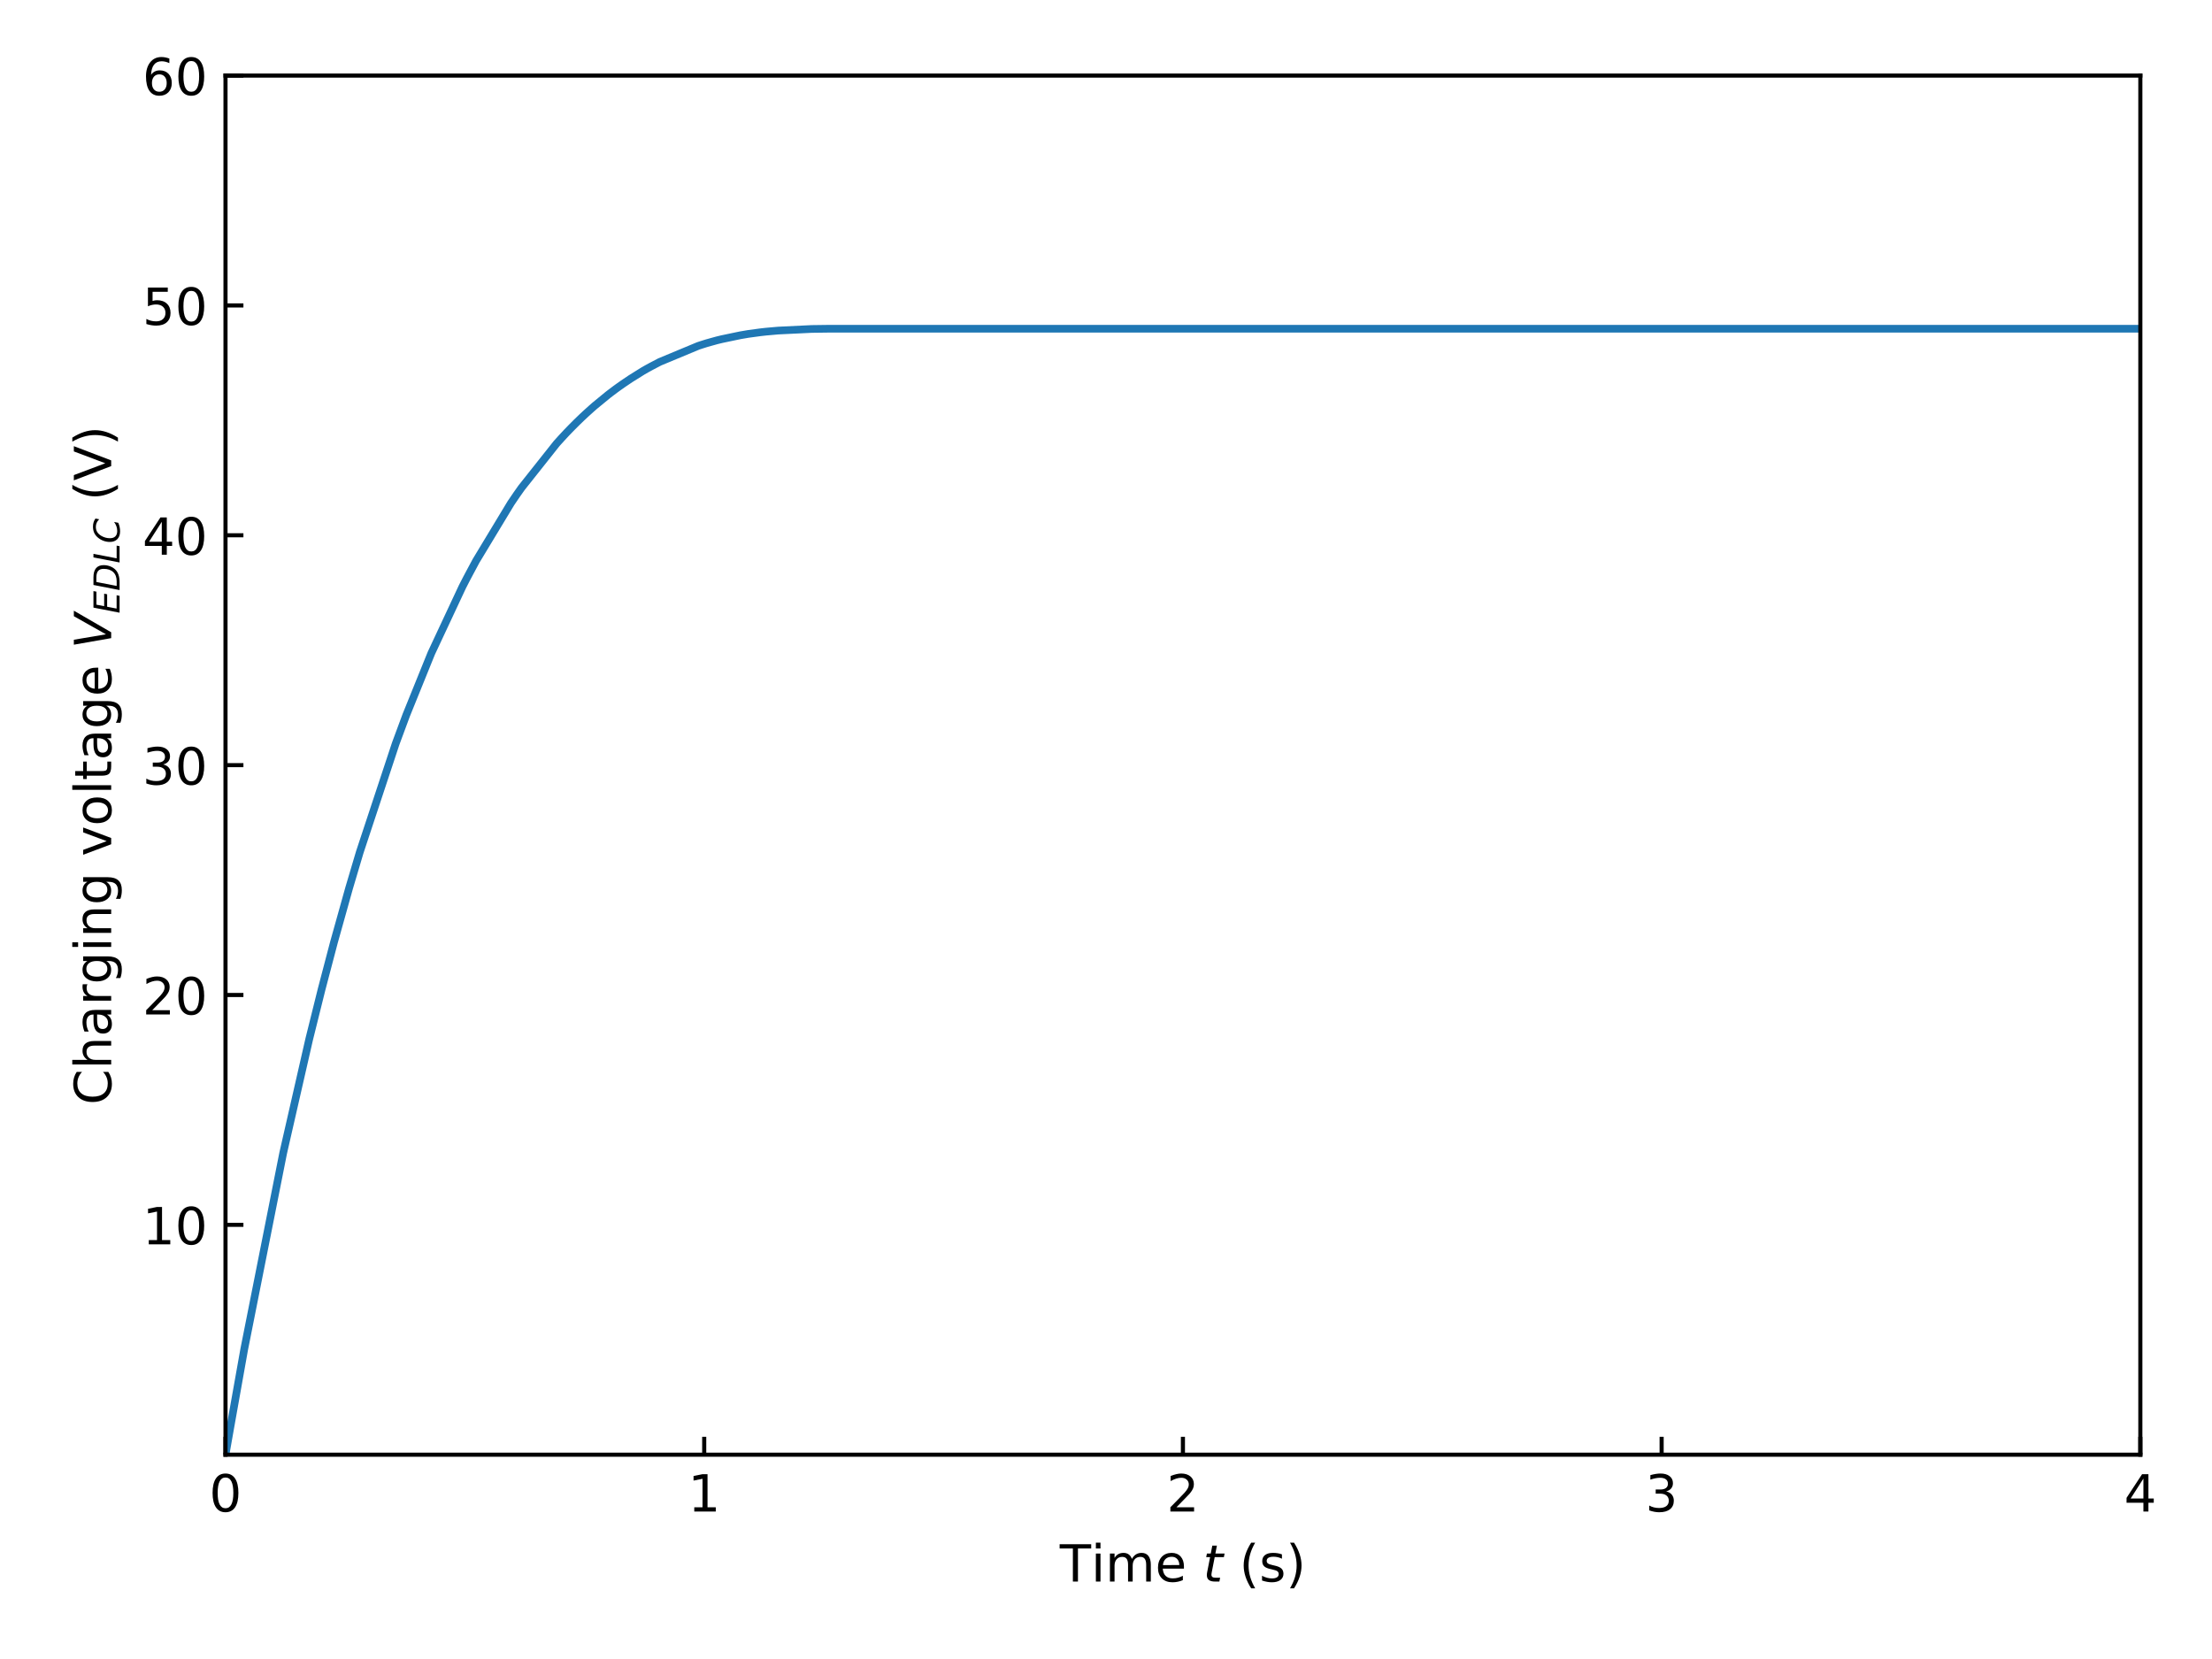
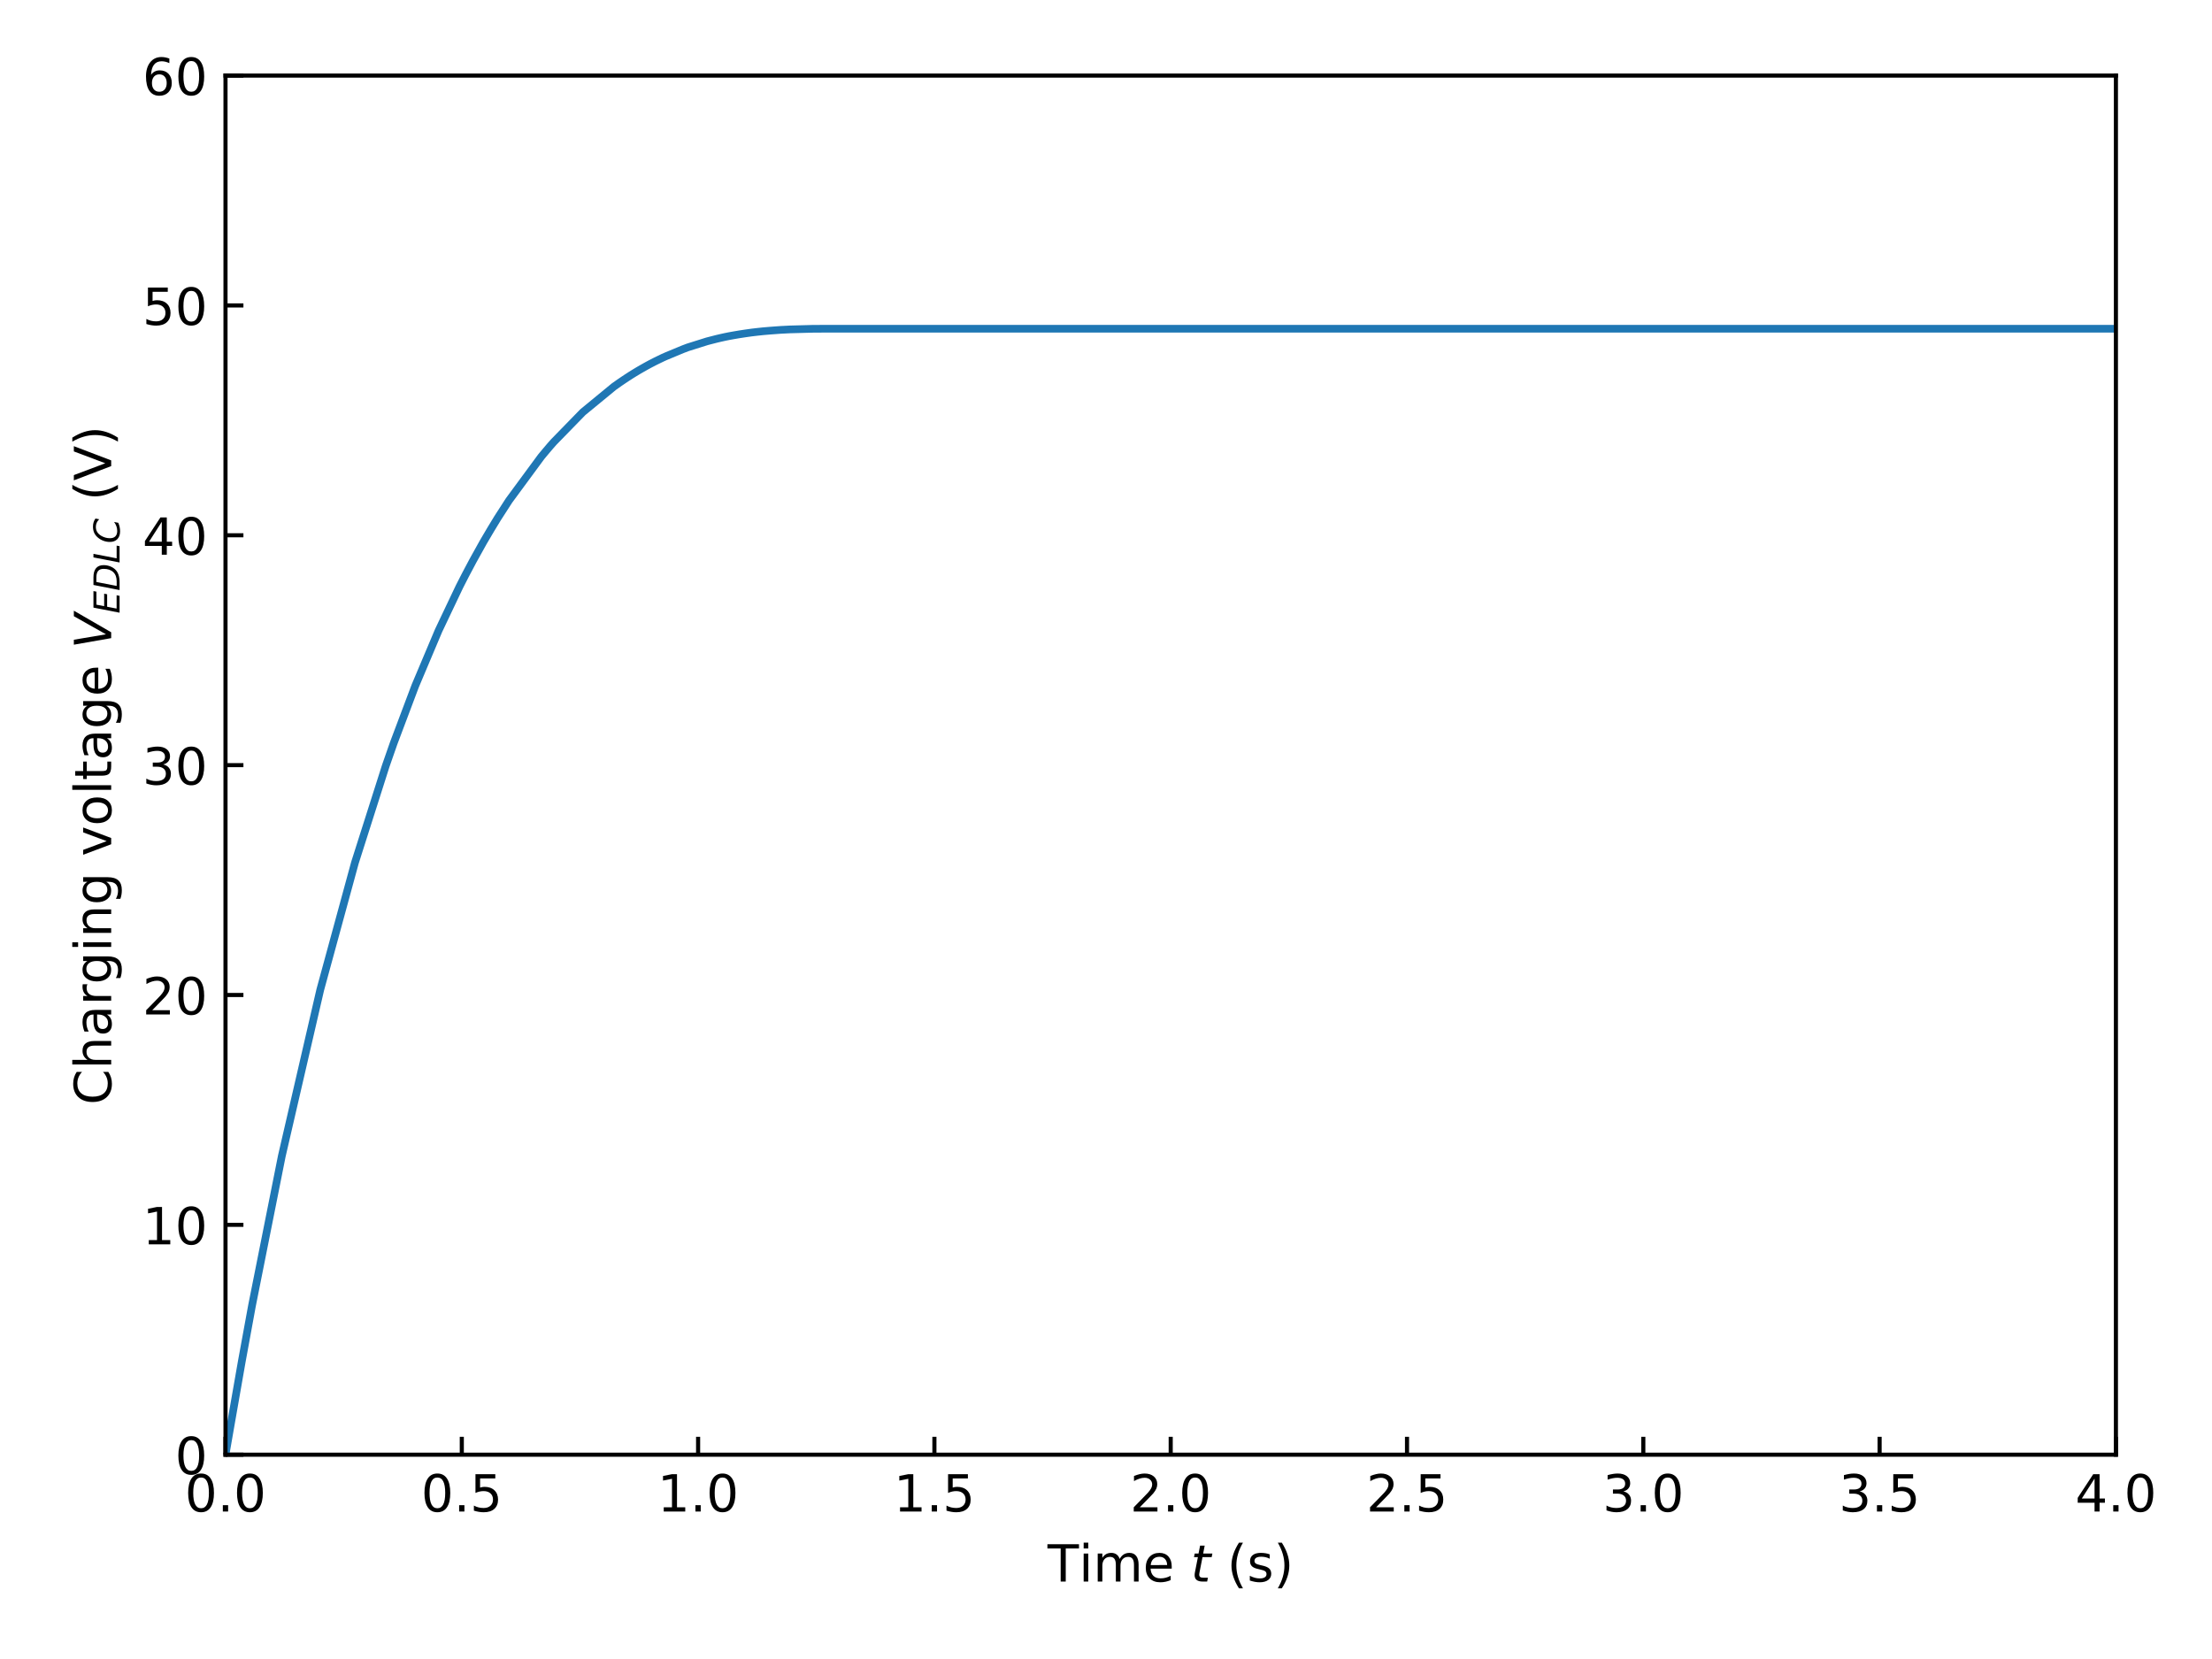
<svg xmlns="http://www.w3.org/2000/svg" xmlns:xlink="http://www.w3.org/1999/xlink" width="432pt" height="324pt" viewBox="0 0 432 324" version="1.1">
  <defs>
    <style type="text/css">*{stroke-linejoin: round; stroke-linecap: butt}</style>
  </defs>
  <g id="figure_1">
    <g id="patch_1">
      <path d="M 0 324  L 432 324  L 432 0  L 0 0  z " style="fill: #ffffff" />
    </g>
    <g id="axes_1">
      <g id="patch_2">
-         <path d="M 44.04 284.1  L 418.005 284.1  L 418.005 14.76  L 44.04 14.76  z " style="fill: #ffffff" />
+         <path d="M 44.04 284.1  L 413.235 284.1  L 413.235 14.76  L 44.04 14.76  z " style="fill: #ffffff" />
      </g>
      <g id="matplotlib.axis_1">
        <g id="xtick_1">
          <g id="line2d_1">
            <defs>
-               <path id="md16007b152" d="M 0 0  L 0 -3.5  " style="stroke: #000000; stroke-width: 0.8" />
+               <path id="m2d37b5996a" d="M 0 0  L 0 -3.5  " style="stroke: #000000; stroke-width: 0.8" />
            </defs>
            <g>
-               <use xlink:href="#md16007b152" x="44.04" y="284.1" style="stroke: #000000; stroke-width: 0.8" />
+               <use xlink:href="#m2d37b5996a" x="44.04" y="284.1" style="stroke: #000000; stroke-width: 0.8" />
            </g>
          </g>
          <g id="text_1">
-             <g transform="translate(40.85875 295.1984) scale(0.1 -0.1)">
+             <g transform="translate(36.08844 295.1984) scale(0.1 -0.1)">
              <defs>
                <path id="DejaVuSans-30" d="M 2034 4250  Q 1547 4250 1301 3770  Q 1056 3291 1056 2328  Q 1056 1369 1301 889  Q 1547 409 2034 409  Q 2525 409 2770 889  Q 3016 1369 3016 2328  Q 3016 3291 2770 3770  Q 2525 4250 2034 4250  z M 2034 4750  Q 2819 4750 3233 4129  Q 3647 3509 3647 2328  Q 3647 1150 3233 529  Q 2819 -91 2034 -91  Q 1250 -91 836 529  Q 422 1150 422 2328  Q 422 3509 836 4129  Q 1250 4750 2034 4750  z " transform="scale(0.015625)" />
+                 <path id="DejaVuSans-2e" d="M 684 794  L 1344 794  L 1344 0  L 684 0  L 684 794  z " transform="scale(0.015625)" />
              </defs>
              <use xlink:href="#DejaVuSans-30" />
+               <use xlink:href="#DejaVuSans-2e" transform="translate(63.62305 0)" />
+               <use xlink:href="#DejaVuSans-30" transform="translate(95.41016 0)" />
            </g>
          </g>
        </g>
        <g id="xtick_2">
          <g id="line2d_2">
            <g>
-               <use xlink:href="#md16007b152" x="137.531" y="284.1" style="stroke: #000000; stroke-width: 0.8" />
+               <use xlink:href="#m2d37b5996a" x="90.189" y="284.1" style="stroke: #000000; stroke-width: 0.8" />
            </g>
          </g>
          <g id="text_2">
-             <g transform="translate(134.35 295.1984) scale(0.1 -0.1)">
-               <defs>
-                 <path id="DejaVuSans-31" d="M 794 531  L 1825 531  L 1825 4091  L 703 3866  L 703 4441  L 1819 4666  L 2450 4666  L 2450 531  L 3481 531  L 3481 0  L 794 0  L 794 531  z " transform="scale(0.015625)" />
-               </defs>
-               <use xlink:href="#DejaVuSans-31" />
+             <g transform="translate(82.23781 295.1984) scale(0.1 -0.1)">
+               <defs>
+                 <path id="DejaVuSans-35" d="M 691 4666  L 3169 4666  L 3169 4134  L 1269 4134  L 1269 2991  Q 1406 3038 1543 3061  Q 1681 3084 1819 3084  Q 2600 3084 3056 2656  Q 3513 2228 3513 1497  Q 3513 744 3044 326  Q 2575 -91 1722 -91  Q 1428 -91 1123 -41  Q 819 9 494 109  L 494 744  Q 775 591 1075 516  Q 1375 441 1709 441  Q 2250 441 2565 725  Q 2881 1009 2881 1497  Q 2881 1984 2565 2268  Q 2250 2553 1709 2553  Q 1456 2553 1204 2497  Q 953 2441 691 2322  L 691 4666  z " transform="scale(0.015625)" />
+               </defs>
+               <use xlink:href="#DejaVuSans-30" />
+               <use xlink:href="#DejaVuSans-2e" transform="translate(63.62305 0)" />
+               <use xlink:href="#DejaVuSans-35" transform="translate(95.41016 0)" />
            </g>
          </g>
        </g>
        <g id="xtick_3">
          <g id="line2d_3">
            <g>
-               <use xlink:href="#md16007b152" x="231.023" y="284.1" style="stroke: #000000; stroke-width: 0.8" />
+               <use xlink:href="#m2d37b5996a" x="136.339" y="284.1" style="stroke: #000000; stroke-width: 0.8" />
            </g>
          </g>
          <g id="text_3">
-             <g transform="translate(227.8413 295.1984) scale(0.1 -0.1)">
-               <defs>
-                 <path id="DejaVuSans-32" d="M 1228 531  L 3431 531  L 3431 0  L 469 0  L 469 531  Q 828 903 1448 1529  Q 2069 2156 2228 2338  Q 2531 2678 2651 2914  Q 2772 3150 2772 3378  Q 2772 3750 2511 3984  Q 2250 4219 1831 4219  Q 1534 4219 1204 4116  Q 875 4013 500 3803  L 500 4441  Q 881 4594 1212 4672  Q 1544 4750 1819 4750  Q 2544 4750 2975 4387  Q 3406 4025 3406 3419  Q 3406 3131 3298 2873  Q 3191 2616 2906 2266  Q 2828 2175 2409 1742  Q 1991 1309 1228 531  z " transform="scale(0.015625)" />
-               </defs>
-               <use xlink:href="#DejaVuSans-32" />
+             <g transform="translate(128.3872 295.1984) scale(0.1 -0.1)">
+               <defs>
+                 <path id="DejaVuSans-31" d="M 794 531  L 1825 531  L 1825 4091  L 703 3866  L 703 4441  L 1819 4666  L 2450 4666  L 2450 531  L 3481 531  L 3481 0  L 794 0  L 794 531  z " transform="scale(0.015625)" />
+               </defs>
+               <use xlink:href="#DejaVuSans-31" />
+               <use xlink:href="#DejaVuSans-2e" transform="translate(63.62305 0)" />
+               <use xlink:href="#DejaVuSans-30" transform="translate(95.41016 0)" />
            </g>
          </g>
        </g>
        <g id="xtick_4">
          <g id="line2d_4">
            <g>
-               <use xlink:href="#md16007b152" x="324.514" y="284.1" style="stroke: #000000; stroke-width: 0.8" />
+               <use xlink:href="#m2d37b5996a" x="182.488" y="284.1" style="stroke: #000000; stroke-width: 0.8" />
            </g>
          </g>
          <g id="text_4">
-             <g transform="translate(321.3325 295.1984) scale(0.1 -0.1)">
-               <defs>
-                 <path id="DejaVuSans-33" d="M 2597 2516  Q 3050 2419 3304 2112  Q 3559 1806 3559 1356  Q 3559 666 3084 287  Q 2609 -91 1734 -91  Q 1441 -91 1130 -33  Q 819 25 488 141  L 488 750  Q 750 597 1062 519  Q 1375 441 1716 441  Q 2309 441 2620 675  Q 2931 909 2931 1356  Q 2931 1769 2642 2001  Q 2353 2234 1838 2234  L 1294 2234  L 1294 2753  L 1863 2753  Q 2328 2753 2575 2939  Q 2822 3125 2822 3475  Q 2822 3834 2567 4026  Q 2313 4219 1838 4219  Q 1578 4219 1281 4162  Q 984 4106 628 3988  L 628 4550  Q 988 4650 1302 4700  Q 1616 4750 1894 4750  Q 2613 4750 3031 4423  Q 3450 4097 3450 3541  Q 3450 3153 3228 2886  Q 3006 2619 2597 2516  z " transform="scale(0.015625)" />
-               </defs>
-               <use xlink:href="#DejaVuSans-33" />
+             <g transform="translate(174.5366 295.1984) scale(0.1 -0.1)">
+               <use xlink:href="#DejaVuSans-31" />
+               <use xlink:href="#DejaVuSans-2e" transform="translate(63.62305 0)" />
+               <use xlink:href="#DejaVuSans-35" transform="translate(95.41016 0)" />
            </g>
          </g>
        </g>
        <g id="xtick_5">
          <g id="line2d_5">
            <g>
-               <use xlink:href="#md16007b152" x="418.005" y="284.1" style="stroke: #000000; stroke-width: 0.8" />
+               <use xlink:href="#m2d37b5996a" x="228.637" y="284.1" style="stroke: #000000; stroke-width: 0.8" />
            </g>
          </g>
          <g id="text_5">
-             <g transform="translate(414.8238 295.1984) scale(0.1 -0.1)">
+             <g transform="translate(220.6859 295.1984) scale(0.1 -0.1)">
+               <defs>
+                 <path id="DejaVuSans-32" d="M 1228 531  L 3431 531  L 3431 0  L 469 0  L 469 531  Q 828 903 1448 1529  Q 2069 2156 2228 2338  Q 2531 2678 2651 2914  Q 2772 3150 2772 3378  Q 2772 3750 2511 3984  Q 2250 4219 1831 4219  Q 1534 4219 1204 4116  Q 875 4013 500 3803  L 500 4441  Q 881 4594 1212 4672  Q 1544 4750 1819 4750  Q 2544 4750 2975 4387  Q 3406 4025 3406 3419  Q 3406 3131 3298 2873  Q 3191 2616 2906 2266  Q 2828 2175 2409 1742  Q 1991 1309 1228 531  z " transform="scale(0.015625)" />
+               </defs>
+               <use xlink:href="#DejaVuSans-32" />
+               <use xlink:href="#DejaVuSans-2e" transform="translate(63.62305 0)" />
+               <use xlink:href="#DejaVuSans-30" transform="translate(95.41016 0)" />
+             </g>
+           </g>
+         </g>
+         <g id="xtick_6">
+           <g id="line2d_6">
+             <g>
+               <use xlink:href="#m2d37b5996a" x="274.787" y="284.1" style="stroke: #000000; stroke-width: 0.8" />
+             </g>
+           </g>
+           <g id="text_6">
+             <g transform="translate(266.8353 295.1984) scale(0.1 -0.1)">
+               <use xlink:href="#DejaVuSans-32" />
+               <use xlink:href="#DejaVuSans-2e" transform="translate(63.62305 0)" />
+               <use xlink:href="#DejaVuSans-35" transform="translate(95.41016 0)" />
+             </g>
+           </g>
+         </g>
+         <g id="xtick_7">
+           <g id="line2d_7">
+             <g>
+               <use xlink:href="#m2d37b5996a" x="320.936" y="284.1" style="stroke: #000000; stroke-width: 0.8" />
+             </g>
+           </g>
+           <g id="text_7">
+             <g transform="translate(312.9847 295.1984) scale(0.1 -0.1)">
+               <defs>
+                 <path id="DejaVuSans-33" d="M 2597 2516  Q 3050 2419 3304 2112  Q 3559 1806 3559 1356  Q 3559 666 3084 287  Q 2609 -91 1734 -91  Q 1441 -91 1130 -33  Q 819 25 488 141  L 488 750  Q 750 597 1062 519  Q 1375 441 1716 441  Q 2309 441 2620 675  Q 2931 909 2931 1356  Q 2931 1769 2642 2001  Q 2353 2234 1838 2234  L 1294 2234  L 1294 2753  L 1863 2753  Q 2328 2753 2575 2939  Q 2822 3125 2822 3475  Q 2822 3834 2567 4026  Q 2313 4219 1838 4219  Q 1578 4219 1281 4162  Q 984 4106 628 3988  L 628 4550  Q 988 4650 1302 4700  Q 1616 4750 1894 4750  Q 2613 4750 3031 4423  Q 3450 4097 3450 3541  Q 3450 3153 3228 2886  Q 3006 2619 2597 2516  z " transform="scale(0.015625)" />
+               </defs>
+               <use xlink:href="#DejaVuSans-33" />
+               <use xlink:href="#DejaVuSans-2e" transform="translate(63.62305 0)" />
+               <use xlink:href="#DejaVuSans-30" transform="translate(95.41016 0)" />
+             </g>
+           </g>
+         </g>
+         <g id="xtick_8">
+           <g id="line2d_8">
+             <g>
+               <use xlink:href="#m2d37b5996a" x="367.086" y="284.1" style="stroke: #000000; stroke-width: 0.8" />
+             </g>
+           </g>
+           <g id="text_8">
+             <g transform="translate(359.1341 295.1984) scale(0.1 -0.1)">
+               <use xlink:href="#DejaVuSans-33" />
+               <use xlink:href="#DejaVuSans-2e" transform="translate(63.62305 0)" />
+               <use xlink:href="#DejaVuSans-35" transform="translate(95.41016 0)" />
+             </g>
+           </g>
+         </g>
+         <g id="xtick_9">
+           <g id="line2d_9">
+             <g>
+               <use xlink:href="#m2d37b5996a" x="413.235" y="284.1" style="stroke: #000000; stroke-width: 0.8" />
+             </g>
+           </g>
+           <g id="text_9">
+             <g transform="translate(405.2834 295.1984) scale(0.1 -0.1)">
              <defs>
                <path id="DejaVuSans-34" d="M 2419 4116  L 825 1625  L 2419 1625  L 2419 4116  z M 2253 4666  L 3047 4666  L 3047 1625  L 3713 1625  L 3713 1100  L 3047 1100  L 3047 0  L 2419 0  L 2419 1100  L 313 1100  L 313 1709  L 2253 4666  z " transform="scale(0.015625)" />
              </defs>
              <use xlink:href="#DejaVuSans-34" />
-             </g>
-           </g>
-         </g>
-         <g id="text_6">
-           <g transform="translate(206.9725 308.8766) scale(0.1 -0.1)">
+               <use xlink:href="#DejaVuSans-2e" transform="translate(63.62305 0)" />
+               <use xlink:href="#DejaVuSans-30" transform="translate(95.41016 0)" />
+             </g>
+           </g>
+         </g>
+         <g id="text_10">
+           <g transform="translate(204.5875 308.8766) scale(0.1 -0.1)">
            <defs>
              <path id="DejaVuSans-54" d="M -19 4666  L 3928 4666  L 3928 4134  L 2272 4134  L 2272 0  L 1638 0  L 1638 4134  L -19 4134  L -19 4666  z " transform="scale(0.015625)" />
              <path id="DejaVuSans-69" d="M 603 3500  L 1178 3500  L 1178 0  L 603 0  L 603 3500  z M 603 4863  L 1178 4863  L 1178 4134  L 603 4134  L 603 4863  z " transform="scale(0.015625)" />
              <path id="DejaVuSans-6d" d="M 3328 2828  Q 3544 3216 3844 3400  Q 4144 3584 4550 3584  Q 5097 3584 5394 3201  Q 5691 2819 5691 2113  L 5691 0  L 5113 0  L 5113 2094  Q 5113 2597 4934 2840  Q 4756 3084 4391 3084  Q 3944 3084 3684 2787  Q 3425 2491 3425 1978  L 3425 0  L 2847 0  L 2847 2094  Q 2847 2600 2669 2842  Q 2491 3084 2119 3084  Q 1678 3084 1418 2786  Q 1159 2488 1159 1978  L 1159 0  L 581 0  L 581 3500  L 1159 3500  L 1159 2956  Q 1356 3278 1631 3431  Q 1906 3584 2284 3584  Q 2666 3584 2933 3390  Q 3200 3197 3328 2828  z " transform="scale(0.015625)" />
              <path id="DejaVuSans-65" d="M 3597 1894  L 3597 1613  L 953 1613  Q 991 1019 1311 708  Q 1631 397 2203 397  Q 2534 397 2845 478  Q 3156 559 3463 722  L 3463 178  Q 3153 47 2828 -22  Q 2503 -91 2169 -91  Q 1331 -91 842 396  Q 353 884 353 1716  Q 353 2575 817 3079  Q 1281 3584 2069 3584  Q 2775 3584 3186 3129  Q 3597 2675 3597 1894  z M 3022 2063  Q 3016 2534 2758 2815  Q 2500 3097 2075 3097  Q 1594 3097 1305 2825  Q 1016 2553 972 2059  L 3022 2063  z " transform="scale(0.015625)" />
              <path id="DejaVuSans-20" transform="scale(0.015625)" />
              <path id="DejaVuSans-Oblique-74" d="M 2706 3500  L 2619 3053  L 1472 3053  L 1100 1153  Q 1081 1047 1072 975  Q 1063 903 1063 863  Q 1063 663 1183 572  Q 1303 481 1569 481  L 2150 481  L 2053 0  L 1503 0  Q 991 0 739 200  Q 488 400 488 806  Q 488 878 497 964  Q 506 1050 525 1153  L 897 3053  L 409 3053  L 500 3500  L 978 3500  L 1172 4494  L 1747 4494  L 1556 3500  L 2706 3500  z " transform="scale(0.015625)" />
              <path id="DejaVuSans-28" d="M 1984 4856  Q 1566 4138 1362 3434  Q 1159 2731 1159 2009  Q 1159 1288 1364 580  Q 1569 -128 1984 -844  L 1484 -844  Q 1016 -109 783 600  Q 550 1309 550 2009  Q 550 2706 781 3412  Q 1013 4119 1484 4856  L 1984 4856  z " transform="scale(0.015625)" />
              <path id="DejaVuSans-73" d="M 2834 3397  L 2834 2853  Q 2591 2978 2328 3040  Q 2066 3103 1784 3103  Q 1356 3103 1142 2972  Q 928 2841 928 2578  Q 928 2378 1081 2264  Q 1234 2150 1697 2047  L 1894 2003  Q 2506 1872 2764 1633  Q 3022 1394 3022 966  Q 3022 478 2636 193  Q 2250 -91 1575 -91  Q 1294 -91 989 -36  Q 684 19 347 128  L 347 722  Q 666 556 975 473  Q 1284 391 1588 391  Q 1994 391 2212 530  Q 2431 669 2431 922  Q 2431 1156 2273 1281  Q 2116 1406 1581 1522  L 1381 1569  Q 847 1681 609 1914  Q 372 2147 372 2553  Q 372 3047 722 3315  Q 1072 3584 1716 3584  Q 2034 3584 2315 3537  Q 2597 3491 2834 3397  z " transform="scale(0.015625)" />
              <path id="DejaVuSans-29" d="M 513 4856  L 1013 4856  Q 1481 4119 1714 3412  Q 1947 2706 1947 2009  Q 1947 1309 1714 600  Q 1481 -109 1013 -844  L 513 -844  Q 928 -128 1133 580  Q 1338 1288 1338 2009  Q 1338 2731 1133 3434  Q 928 4138 513 4856  z " transform="scale(0.015625)" />
            </defs>
            <use xlink:href="#DejaVuSans-54" transform="translate(0 0.015625)" />
            <use xlink:href="#DejaVuSans-69" transform="translate(61.08398 0.015625)" />
            <use xlink:href="#DejaVuSans-6d" transform="translate(88.86719 0.015625)" />
            <use xlink:href="#DejaVuSans-65" transform="translate(186.2793 0.015625)" />
            <use xlink:href="#DejaVuSans-20" transform="translate(247.8027 0.015625)" />
            <use xlink:href="#DejaVuSans-Oblique-74" transform="translate(279.5898 0.015625)" />
            <use xlink:href="#DejaVuSans-20" transform="translate(318.7988 0.015625)" />
            <use xlink:href="#DejaVuSans-28" transform="translate(350.5859 0.015625)" />
            <use xlink:href="#DejaVuSans-73" transform="translate(389.5996 0.015625)" />
            <use xlink:href="#DejaVuSans-29" transform="translate(441.6992 0.015625)" />
          </g>
        </g>
      </g>
      <g id="matplotlib.axis_2">
        <g id="ytick_1">
-           <g id="line2d_6">
+           <g id="line2d_10">
            <defs>
-               <path id="m4839bfd830" d="M 0 0  L 3.5 0  " style="stroke: #000000; stroke-width: 0.8" />
+               <path id="m2bcd870c24" d="M 0 0  L 3.5 0  " style="stroke: #000000; stroke-width: 0.8" />
            </defs>
            <g>
-               <use xlink:href="#m4839bfd830" x="44.04" y="239.21" style="stroke: #000000; stroke-width: 0.8" />
-             </g>
-           </g>
-           <g id="text_7">
+               <use xlink:href="#m2bcd870c24" x="44.04" y="284.1" style="stroke: #000000; stroke-width: 0.8" />
+             </g>
+           </g>
+           <g id="text_11">
+             <g transform="translate(34.1775 287.8992) scale(0.1 -0.1)">
+               <use xlink:href="#DejaVuSans-30" />
+             </g>
+           </g>
+         </g>
+         <g id="ytick_2">
+           <g id="line2d_11">
+             <g>
+               <use xlink:href="#m2bcd870c24" x="44.04" y="239.21" style="stroke: #000000; stroke-width: 0.8" />
+             </g>
+           </g>
+           <g id="text_12">
            <g transform="translate(27.815 243.0092) scale(0.1 -0.1)">
              <use xlink:href="#DejaVuSans-31" />
-               <use xlink:href="#DejaVuSans-30" x="63.623" />
-             </g>
-           </g>
-         </g>
-         <g id="ytick_2">
-           <g id="line2d_7">
-             <g>
-               <use xlink:href="#m4839bfd830" x="44.04" y="194.32" style="stroke: #000000; stroke-width: 0.8" />
-             </g>
-           </g>
-           <g id="text_8">
+               <use xlink:href="#DejaVuSans-30" transform="translate(63.62305 0)" />
+             </g>
+           </g>
+         </g>
+         <g id="ytick_3">
+           <g id="line2d_12">
+             <g>
+               <use xlink:href="#m2bcd870c24" x="44.04" y="194.32" style="stroke: #000000; stroke-width: 0.8" />
+             </g>
+           </g>
+           <g id="text_13">
            <g transform="translate(27.815 198.1192) scale(0.1 -0.1)">
              <use xlink:href="#DejaVuSans-32" />
-               <use xlink:href="#DejaVuSans-30" x="63.623" />
-             </g>
-           </g>
-         </g>
-         <g id="ytick_3">
-           <g id="line2d_8">
-             <g>
-               <use xlink:href="#m4839bfd830" x="44.04" y="149.43" style="stroke: #000000; stroke-width: 0.8" />
-             </g>
-           </g>
-           <g id="text_9">
+               <use xlink:href="#DejaVuSans-30" transform="translate(63.62305 0)" />
+             </g>
+           </g>
+         </g>
+         <g id="ytick_4">
+           <g id="line2d_13">
+             <g>
+               <use xlink:href="#m2bcd870c24" x="44.04" y="149.43" style="stroke: #000000; stroke-width: 0.8" />
+             </g>
+           </g>
+           <g id="text_14">
            <g transform="translate(27.815 153.2292) scale(0.1 -0.1)">
              <use xlink:href="#DejaVuSans-33" />
-               <use xlink:href="#DejaVuSans-30" x="63.623" />
-             </g>
-           </g>
-         </g>
-         <g id="ytick_4">
-           <g id="line2d_9">
-             <g>
-               <use xlink:href="#m4839bfd830" x="44.04" y="104.54" style="stroke: #000000; stroke-width: 0.8" />
-             </g>
-           </g>
-           <g id="text_10">
+               <use xlink:href="#DejaVuSans-30" transform="translate(63.62305 0)" />
+             </g>
+           </g>
+         </g>
+         <g id="ytick_5">
+           <g id="line2d_14">
+             <g>
+               <use xlink:href="#m2bcd870c24" x="44.04" y="104.54" style="stroke: #000000; stroke-width: 0.8" />
+             </g>
+           </g>
+           <g id="text_15">
            <g transform="translate(27.815 108.3392) scale(0.1 -0.1)">
              <use xlink:href="#DejaVuSans-34" />
-               <use xlink:href="#DejaVuSans-30" x="63.623" />
-             </g>
-           </g>
-         </g>
-         <g id="ytick_5">
-           <g id="line2d_10">
-             <g>
-               <use xlink:href="#m4839bfd830" x="44.04" y="59.65" style="stroke: #000000; stroke-width: 0.8" />
-             </g>
-           </g>
-           <g id="text_11">
+               <use xlink:href="#DejaVuSans-30" transform="translate(63.62305 0)" />
+             </g>
+           </g>
+         </g>
+         <g id="ytick_6">
+           <g id="line2d_15">
+             <g>
+               <use xlink:href="#m2bcd870c24" x="44.04" y="59.65" style="stroke: #000000; stroke-width: 0.8" />
+             </g>
+           </g>
+           <g id="text_16">
            <g transform="translate(27.815 63.44922) scale(0.1 -0.1)">
-               <defs>
-                 <path id="DejaVuSans-35" d="M 691 4666  L 3169 4666  L 3169 4134  L 1269 4134  L 1269 2991  Q 1406 3038 1543 3061  Q 1681 3084 1819 3084  Q 2600 3084 3056 2656  Q 3513 2228 3513 1497  Q 3513 744 3044 326  Q 2575 -91 1722 -91  Q 1428 -91 1123 -41  Q 819 9 494 109  L 494 744  Q 775 591 1075 516  Q 1375 441 1709 441  Q 2250 441 2565 725  Q 2881 1009 2881 1497  Q 2881 1984 2565 2268  Q 2250 2553 1709 2553  Q 1456 2553 1204 2497  Q 953 2441 691 2322  L 691 4666  z " transform="scale(0.015625)" />
-               </defs>
              <use xlink:href="#DejaVuSans-35" />
-               <use xlink:href="#DejaVuSans-30" x="63.623" />
-             </g>
-           </g>
-         </g>
-         <g id="ytick_6">
-           <g id="line2d_11">
-             <g>
-               <use xlink:href="#m4839bfd830" x="44.04" y="14.76" style="stroke: #000000; stroke-width: 0.8" />
-             </g>
-           </g>
-           <g id="text_12">
+               <use xlink:href="#DejaVuSans-30" transform="translate(63.62305 0)" />
+             </g>
+           </g>
+         </g>
+         <g id="ytick_7">
+           <g id="line2d_16">
+             <g>
+               <use xlink:href="#m2bcd870c24" x="44.04" y="14.76" style="stroke: #000000; stroke-width: 0.8" />
+             </g>
+           </g>
+           <g id="text_17">
            <g transform="translate(27.815 18.55922) scale(0.1 -0.1)">
              <defs>
                <path id="DejaVuSans-36" d="M 2113 2584  Q 1688 2584 1439 2293  Q 1191 2003 1191 1497  Q 1191 994 1439 701  Q 1688 409 2113 409  Q 2538 409 2786 701  Q 3034 994 3034 1497  Q 3034 2003 2786 2293  Q 2538 2584 2113 2584  z M 3366 4563  L 3366 3988  Q 3128 4100 2886 4159  Q 2644 4219 2406 4219  Q 1781 4219 1451 3797  Q 1122 3375 1075 2522  Q 1259 2794 1537 2939  Q 1816 3084 2150 3084  Q 2853 3084 3261 2657  Q 3669 2231 3669 1497  Q 3669 778 3244 343  Q 2819 -91 2113 -91  Q 1303 -91 875 529  Q 447 1150 447 2328  Q 447 3434 972 4092  Q 1497 4750 2381 4750  Q 2619 4750 2861 4703  Q 3103 4656 3366 4563  z " transform="scale(0.015625)" />
              </defs>
              <use xlink:href="#DejaVuSans-36" />
-               <use xlink:href="#DejaVuSans-30" x="63.623" />
-             </g>
-           </g>
-         </g>
-         <g id="text_13">
+               <use xlink:href="#DejaVuSans-30" transform="translate(63.62305 0)" />
+             </g>
+           </g>
+         </g>
+         <g id="text_18">
          <g transform="translate(21.715 215.78) rotate(-90) scale(0.1 -0.1)">
            <defs>
              <path id="DejaVuSans-43" d="M 4122 4306  L 4122 3641  Q 3803 3938 3442 4084  Q 3081 4231 2675 4231  Q 1875 4231 1450 3742  Q 1025 3253 1025 2328  Q 1025 1406 1450 917  Q 1875 428 2675 428  Q 3081 428 3442 575  Q 3803 722 4122 1019  L 4122 359  Q 3791 134 3420 21  Q 3050 -91 2638 -91  Q 1578 -91 968 557  Q 359 1206 359 2328  Q 359 3453 968 4101  Q 1578 4750 2638 4750  Q 3056 4750 3426 4639  Q 3797 4528 4122 4306  z " transform="scale(0.015625)" />
              <path id="DejaVuSans-68" d="M 3513 2113  L 3513 0  L 2938 0  L 2938 2094  Q 2938 2591 2744 2837  Q 2550 3084 2163 3084  Q 1697 3084 1428 2787  Q 1159 2491 1159 1978  L 1159 0  L 581 0  L 581 4863  L 1159 4863  L 1159 2956  Q 1366 3272 1645 3428  Q 1925 3584 2291 3584  Q 2894 3584 3203 3211  Q 3513 2838 3513 2113  z " transform="scale(0.015625)" />
              <path id="DejaVuSans-61" d="M 2194 1759  Q 1497 1759 1228 1600  Q 959 1441 959 1056  Q 959 750 1161 570  Q 1363 391 1709 391  Q 2188 391 2477 730  Q 2766 1069 2766 1631  L 2766 1759  L 2194 1759  z M 3341 1997  L 3341 0  L 2766 0  L 2766 531  Q 2569 213 2275 61  Q 1981 -91 1556 -91  Q 1019 -91 701 211  Q 384 513 384 1019  Q 384 1609 779 1909  Q 1175 2209 1959 2209  L 2766 2209  L 2766 2266  Q 2766 2663 2505 2880  Q 2244 3097 1772 3097  Q 1472 3097 1187 3025  Q 903 2953 641 2809  L 641 3341  Q 956 3463 1253 3523  Q 1550 3584 1831 3584  Q 2591 3584 2966 3190  Q 3341 2797 3341 1997  z " transform="scale(0.015625)" />
              <path id="DejaVuSans-72" d="M 2631 2963  Q 2534 3019 2420 3045  Q 2306 3072 2169 3072  Q 1681 3072 1420 2755  Q 1159 2438 1159 1844  L 1159 0  L 581 0  L 581 3500  L 1159 3500  L 1159 2956  Q 1341 3275 1631 3429  Q 1922 3584 2338 3584  Q 2397 3584 2469 3576  Q 2541 3569 2628 3553  L 2631 2963  z " transform="scale(0.015625)" />
              <path id="DejaVuSans-67" d="M 2906 1791  Q 2906 2416 2648 2759  Q 2391 3103 1925 3103  Q 1463 3103 1205 2759  Q 947 2416 947 1791  Q 947 1169 1205 825  Q 1463 481 1925 481  Q 2391 481 2648 825  Q 2906 1169 2906 1791  z M 3481 434  Q 3481 -459 3084 -895  Q 2688 -1331 1869 -1331  Q 1566 -1331 1297 -1286  Q 1028 -1241 775 -1147  L 775 -588  Q 1028 -725 1275 -790  Q 1522 -856 1778 -856  Q 2344 -856 2625 -561  Q 2906 -266 2906 331  L 2906 616  Q 2728 306 2450 153  Q 2172 0 1784 0  Q 1141 0 747 490  Q 353 981 353 1791  Q 353 2603 747 3093  Q 1141 3584 1784 3584  Q 2172 3584 2450 3431  Q 2728 3278 2906 2969  L 2906 3500  L 3481 3500  L 3481 434  z " transform="scale(0.015625)" />
              <path id="DejaVuSans-6e" d="M 3513 2113  L 3513 0  L 2938 0  L 2938 2094  Q 2938 2591 2744 2837  Q 2550 3084 2163 3084  Q 1697 3084 1428 2787  Q 1159 2491 1159 1978  L 1159 0  L 581 0  L 581 3500  L 1159 3500  L 1159 2956  Q 1366 3272 1645 3428  Q 1925 3584 2291 3584  Q 2894 3584 3203 3211  Q 3513 2838 3513 2113  z " transform="scale(0.015625)" />
              <path id="DejaVuSans-76" d="M 191 3500  L 800 3500  L 1894 563  L 2988 3500  L 3597 3500  L 2284 0  L 1503 0  L 191 3500  z " transform="scale(0.015625)" />
              <path id="DejaVuSans-6f" d="M 1959 3097  Q 1497 3097 1228 2736  Q 959 2375 959 1747  Q 959 1119 1226 758  Q 1494 397 1959 397  Q 2419 397 2687 759  Q 2956 1122 2956 1747  Q 2956 2369 2687 2733  Q 2419 3097 1959 3097  z M 1959 3584  Q 2709 3584 3137 3096  Q 3566 2609 3566 1747  Q 3566 888 3137 398  Q 2709 -91 1959 -91  Q 1206 -91 779 398  Q 353 888 353 1747  Q 353 2609 779 3096  Q 1206 3584 1959 3584  z " transform="scale(0.015625)" />
              <path id="DejaVuSans-6c" d="M 603 4863  L 1178 4863  L 1178 0  L 603 0  L 603 4863  z " transform="scale(0.015625)" />
              <path id="DejaVuSans-74" d="M 1172 4494  L 1172 3500  L 2356 3500  L 2356 3053  L 1172 3053  L 1172 1153  Q 1172 725 1289 603  Q 1406 481 1766 481  L 2356 481  L 2356 0  L 1766 0  Q 1100 0 847 248  Q 594 497 594 1153  L 594 3053  L 172 3053  L 172 3500  L 594 3500  L 594 4494  L 1172 4494  z " transform="scale(0.015625)" />
              <path id="DejaVuSans-Oblique-56" d="M 1319 0  L 500 4666  L 1119 4666  L 1797 653  L 4063 4666  L 4750 4666  L 2053 0  L 1319 0  z " transform="scale(0.015625)" />
              <path id="DejaVuSans-Oblique-45" d="M 1081 4666  L 4031 4666  L 3928 4134  L 1606 4134  L 1338 2753  L 3566 2753  L 3463 2222  L 1234 2222  L 909 531  L 3284 531  L 3181 0  L 172 0  L 1081 4666  z " transform="scale(0.015625)" />
              <path id="DejaVuSans-Oblique-44" d="M 1081 4666  L 2438 4666  Q 3519 4666 4070 4208  Q 4622 3750 4622 2847  Q 4622 2250 4412 1698  Q 4203 1147 3834 769  Q 3463 381 2891 190  Q 2319 0 1538 0  L 172 0  L 1081 4666  z M 1613 4147  L 909 519  L 1734 519  Q 2794 519 3375 1128  Q 3956 1738 3956 2847  Q 3956 3519 3581 3833  Q 3206 4147 2406 4147  L 1613 4147  z " transform="scale(0.015625)" />
              <path id="DejaVuSans-Oblique-4c" d="M 1075 4666  L 1709 4666  L 909 525  L 3181 525  L 3078 0  L 172 0  L 1075 4666  z " transform="scale(0.015625)" />
              <path id="DejaVuSans-Oblique-43" d="M 4447 4306  L 4319 3641  Q 4019 3944 3683 4091  Q 3347 4238 2956 4238  Q 2422 4238 2017 3981  Q 1613 3725 1319 3200  Q 1131 2863 1032 2486  Q 934 2109 934 1728  Q 934 1091 1264 756  Q 1594 422 2222 422  Q 2656 422 3056 561  Q 3456 700 3834 978  L 3688 231  Q 3316 72 2936 -9  Q 2556 -91 2175 -91  Q 1278 -91 773 396  Q 269 884 269 1753  Q 269 2309 461 2846  Q 653 3384 1013 3828  Q 1394 4300 1883 4525  Q 2372 4750 3022 4750  Q 3422 4750 3780 4639  Q 4138 4528 4447 4306  z " transform="scale(0.015625)" />
              <path id="DejaVuSans-56" d="M 1831 0  L 50 4666  L 709 4666  L 2188 738  L 3669 4666  L 4325 4666  L 2547 0  L 1831 0  z " transform="scale(0.015625)" />
            </defs>
            <use xlink:href="#DejaVuSans-43" transform="translate(0 0.015625)" />
            <use xlink:href="#DejaVuSans-68" transform="translate(69.82422 0.015625)" />
            <use xlink:href="#DejaVuSans-61" transform="translate(133.2031 0.015625)" />
            <use xlink:href="#DejaVuSans-72" transform="translate(194.4824 0.015625)" />
            <use xlink:href="#DejaVuSans-67" transform="translate(235.5957 0.015625)" />
            <use xlink:href="#DejaVuSans-69" transform="translate(299.0723 0.015625)" />
            <use xlink:href="#DejaVuSans-6e" transform="translate(326.8555 0.015625)" />
            <use xlink:href="#DejaVuSans-67" transform="translate(390.2344 0.015625)" />
            <use xlink:href="#DejaVuSans-20" transform="translate(453.7109 0.015625)" />
            <use xlink:href="#DejaVuSans-76" transform="translate(485.498 0.015625)" />
            <use xlink:href="#DejaVuSans-6f" transform="translate(544.6777 0.015625)" />
            <use xlink:href="#DejaVuSans-6c" transform="translate(605.8594 0.015625)" />
            <use xlink:href="#DejaVuSans-74" transform="translate(633.6426 0.015625)" />
            <use xlink:href="#DejaVuSans-61" transform="translate(672.8516 0.015625)" />
            <use xlink:href="#DejaVuSans-67" transform="translate(734.1309 0.015625)" />
            <use xlink:href="#DejaVuSans-65" transform="translate(797.6074 0.015625)" />
            <use xlink:href="#DejaVuSans-20" transform="translate(859.1309 0.015625)" />
            <use xlink:href="#DejaVuSans-Oblique-56" transform="translate(890.918 0.015625)" />
            <use xlink:href="#DejaVuSans-Oblique-45" transform="translate(959.3262 -16.39062) scale(0.7)" />
            <use xlink:href="#DejaVuSans-Oblique-44" transform="translate(1003.555 -16.39062) scale(0.7)" />
            <use xlink:href="#DejaVuSans-Oblique-4c" transform="translate(1057.456 -16.39062) scale(0.7)" />
            <use xlink:href="#DejaVuSans-Oblique-43" transform="translate(1096.455 -16.39062) scale(0.7)" />
            <use xlink:href="#DejaVuSans-20" transform="translate(1148.066 0.015625)" />
            <use xlink:href="#DejaVuSans-28" transform="translate(1179.854 0.015625)" />
            <use xlink:href="#DejaVuSans-56" transform="translate(1218.867 0.015625)" />
            <use xlink:href="#DejaVuSans-29" transform="translate(1287.275 0.015625)" />
          </g>
        </g>
      </g>
-       <g id="line2d_12">
-         <path d="M 44.04 284.091  L 45.096 278.099  L 47.696 263.505  L 55.306 225.185  L 60.401 202.893  L 62.813 193.195  L 65.216 184.044  L 68.189 173.417  L 70.264 166.43  L 77.276 145.234  L 79.342 139.657  L 84.232 127.579  L 90.318 114.57  L 91.188 112.876  L 92.964 109.55  L 99.779 98.267  L 100.892 96.626  L 101.855 95.262  L 108.708 86.621  L 109.652 85.576  L 110.662 84.486  L 111.7 83.417  L 112.616 82.5  L 113.607 81.542  L 114.448 80.757  L 115.458 79.847  L 116.103 79.277  L 118.749 77.106  L 119.329 76.662  L 120.189 76.015  L 120.75 75.609  L 121.694 74.943  L 123.143 73.968  L 125.536 72.473  L 126.2 72.089  L 127.116 71.588  L 128.855 70.675  L 136.363 67.551  L 137.017 67.338  L 137.933 67.048  L 138.868 66.784  L 140.018 66.465  L 141 66.228  L 144.562 65.482  L 146.132 65.215  L 148.442 64.902  L 149.536 64.777  L 151.985 64.561  L 158.52 64.246  L 161.792 64.202  L 418.014 64.197  L 418.014 64.197  " clip-path="url(#ped292e80b6)" style="fill: none; stroke: #1f77b4; stroke-width: 1.5; stroke-linecap: square" />
+       <g id="line2d_17">
+         <path d="M 44.04 284.091  L 45.092 278.044  L 47.224 265.87  L 49.218 254.973  L 55.042 225.751  L 62.546 193.302  L 69.321 168.474  L 75.339 149.569  L 76.889 145.129  L 81.098 133.948  L 85.658 123.145  L 89.737 114.554  L 90.9 112.279  L 92.386 109.475  L 94.407 105.839  L 95.875 103.347  L 97.176 101.207  L 99.419 97.729  L 105.705 89.191  L 106.425 88.325  L 107.44 87.127  L 108.114 86.361  L 113.827 80.497  L 119.891 75.511  L 121.008 74.722  L 121.848 74.153  L 122.429 73.769  L 123.278 73.22  L 123.906 72.832  L 124.746 72.326  L 125.374 71.965  L 126.223 71.486  L 126.897 71.121  L 127.976 70.563  L 128.595 70.262  L 129.499 69.826  L 130.062 69.575  L 133.376 68.199  L 134.336 67.837  L 138.083 66.658  L 138.72 66.493  L 139.975 66.171  L 140.658 66.011  L 141.581 65.806  L 142.31 65.658  L 143.27 65.483  L 144.461 65.281  L 145.569 65.114  L 146.833 64.937  L 147.867 64.816  L 149.011 64.695  L 150.294 64.585  L 152.454 64.426  L 154.263 64.334  L 158.574 64.218  L 161.546 64.198  L 208.378 64.197  L 413.244 64.197  L 413.244 64.197  " clip-path="url(#p860f98c4e1)" style="fill: none; stroke: #1f77b4; stroke-width: 1.5; stroke-linecap: square" />
      </g>
      <g id="patch_3">
        <path d="M 44.04 284.1  L 44.04 14.76  " style="fill: none; stroke: #000000; stroke-width: 0.8; stroke-linejoin: miter; stroke-linecap: square" />
      </g>
      <g id="patch_4">
-         <path d="M 418.005 284.1  L 418.005 14.76  " style="fill: none; stroke: #000000; stroke-width: 0.8; stroke-linejoin: miter; stroke-linecap: square" />
+         <path d="M 413.235 284.1  L 413.235 14.76  " style="fill: none; stroke: #000000; stroke-width: 0.8; stroke-linejoin: miter; stroke-linecap: square" />
      </g>
      <g id="patch_5">
-         <path d="M 44.04 284.1  L 418.005 284.1  " style="fill: none; stroke: #000000; stroke-width: 0.8; stroke-linejoin: miter; stroke-linecap: square" />
+         <path d="M 44.04 284.1  L 413.235 284.1  " style="fill: none; stroke: #000000; stroke-width: 0.8; stroke-linejoin: miter; stroke-linecap: square" />
      </g>
      <g id="patch_6">
-         <path d="M 44.04 14.76  L 418.005 14.76  " style="fill: none; stroke: #000000; stroke-width: 0.8; stroke-linejoin: miter; stroke-linecap: square" />
+         <path d="M 44.04 14.76  L 413.235 14.76  " style="fill: none; stroke: #000000; stroke-width: 0.8; stroke-linejoin: miter; stroke-linecap: square" />
      </g>
    </g>
  </g>
  <defs>
-     <clipPath id="ped292e80b6">
-       <rect x="44.04" y="14.76" width="373.965" height="269.34" />
+     <clipPath id="p860f98c4e1">
+       <rect x="44.04" y="14.76" width="369.195" height="269.34" />
    </clipPath>
  </defs>
</svg>
